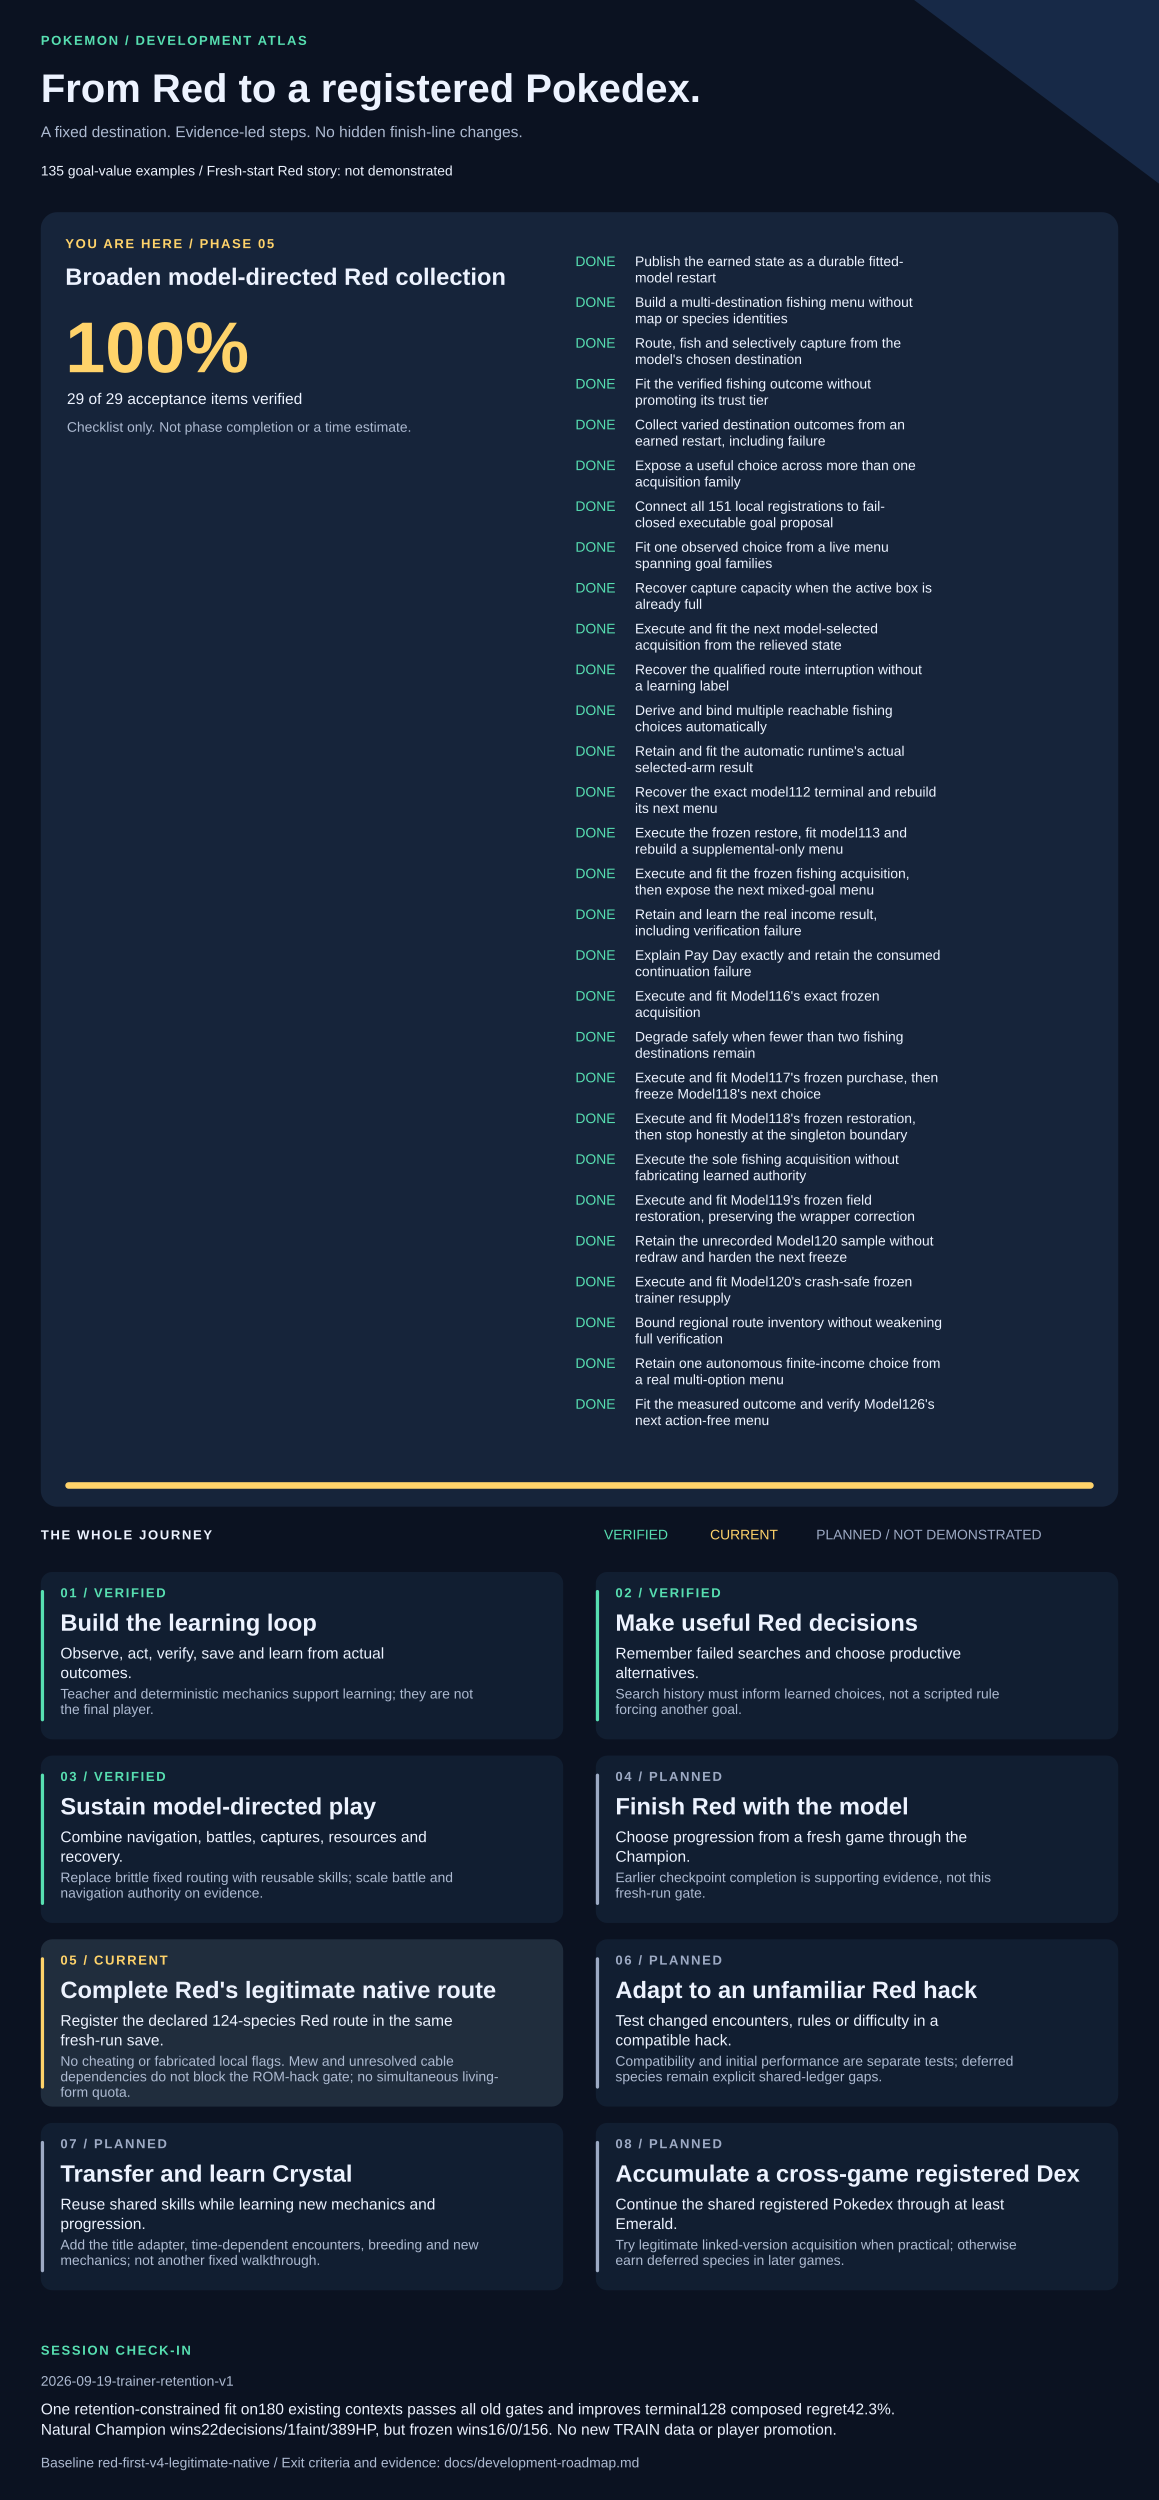
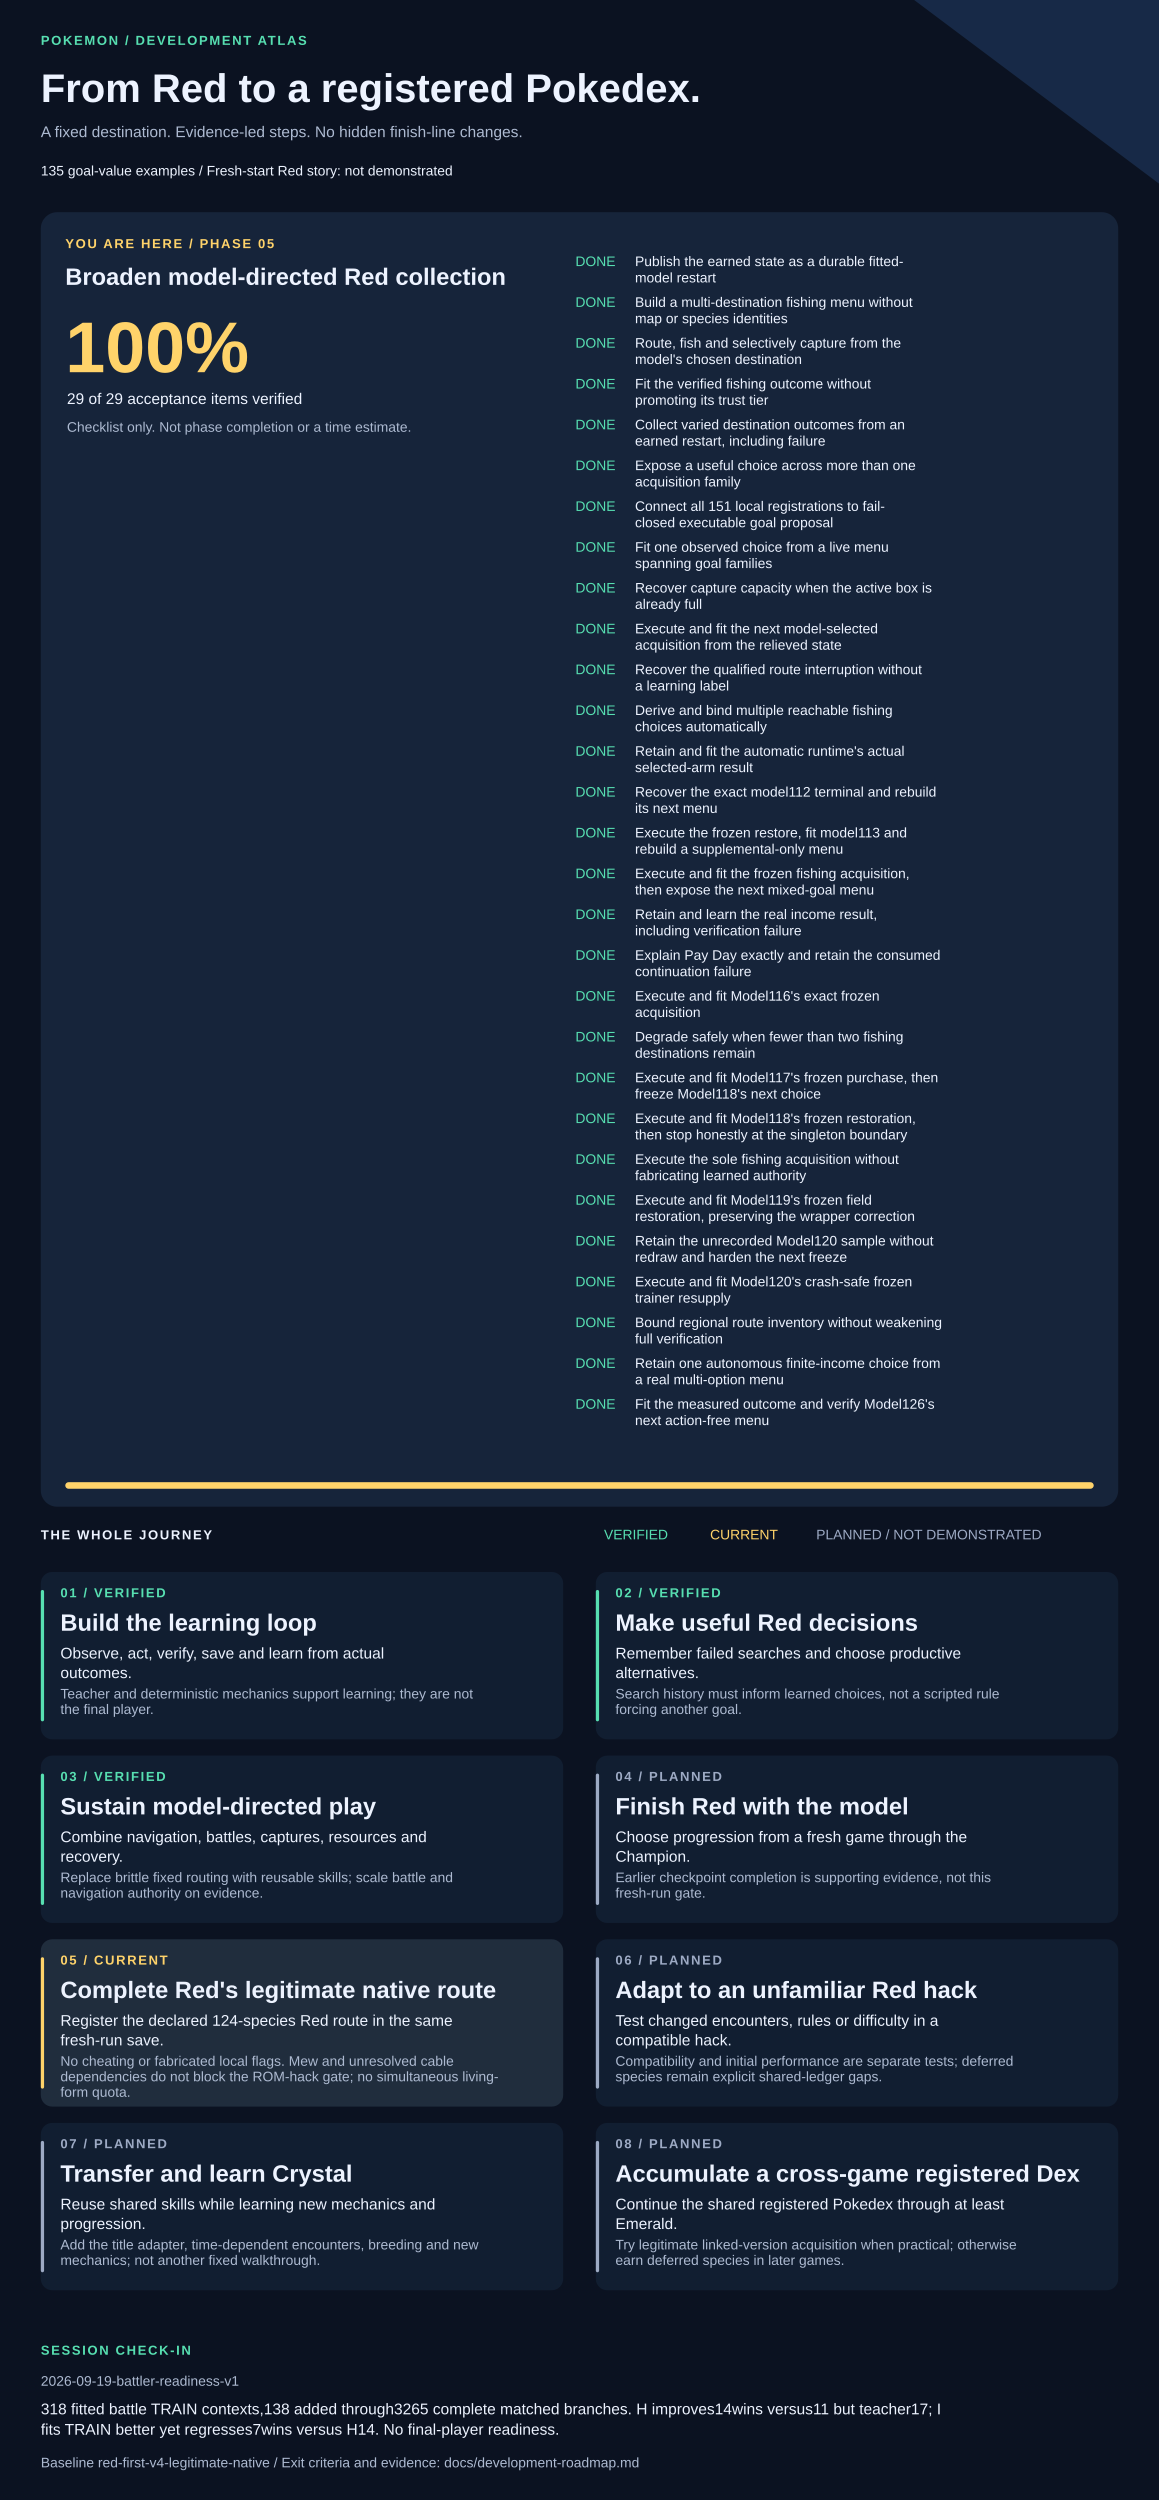
<svg xmlns="http://www.w3.org/2000/svg" width="1420" height="3063" viewBox="0 0 1420 3063" role="img" aria-labelledby="title description">
  <style>text{font-family:Arial,Helvetica,sans-serif;fill:#edf3ff}.muted{fill:#adbad1}.eyebrow{font-size:16px;letter-spacing:2px;font-weight:bold}.heading{font-size:29px;font-weight:bold}.body{font-size:19px}.small{font-size:17px}</style>
  <rect width="1420" height="3063" fill="#0b1221" />
  <path d="M1120 0H1420V225Z" fill="#172947" />
  <text x="50" y="55" class="eyebrow" style="fill:#57dfb1">POKEMON / DEVELOPMENT ATLAS</text>
  <text x="50" y="125" style="font-size:49px;font-weight:bold">From Red to a registered Pokedex.</text>
  <text x="50" y="168" class="body muted">A fixed destination. Evidence-led steps. No hidden finish-line changes.</text>
  <text x="50" y="215" class="small">135 goal-value examples  /  Fresh-start Red story: not demonstrated</text>
  <rect x="50" y="260" width="1320" height="1586" rx="20" fill="#16243a" />
  <text x="80" y="304" class="eyebrow" style="fill:#ffd36a">YOU ARE HERE / PHASE 05</text>
  <text x="80" y="349" class="heading">Broaden model-directed Red collection</text>
  <text x="80" y="456" style="font-size:88px;font-weight:bold;fill:#ffd36a">100%</text>
  <text x="82" y="495" class="body">29 of 29 acceptance items verified</text>
  <text x="82" y="529" class="small muted">Checklist only. Not phase completion or a time estimate.</text>
  <text x="705" y="326" class="small" style="fill:#57dfb1">DONE</text>
  <text x="778" y="326" class="small">Publish the earned state as a durable fitted-</text>
  <text x="778" y="346" class="small">model restart</text>
  <text x="705" y="376" class="small" style="fill:#57dfb1">DONE</text>
  <text x="778" y="376" class="small">Build a multi-destination fishing menu without</text>
  <text x="778" y="396" class="small">map or species identities</text>
  <text x="705" y="426" class="small" style="fill:#57dfb1">DONE</text>
  <text x="778" y="426" class="small">Route, fish and selectively capture from the</text>
  <text x="778" y="446" class="small">model's chosen destination</text>
  <text x="705" y="476" class="small" style="fill:#57dfb1">DONE</text>
  <text x="778" y="476" class="small">Fit the verified fishing outcome without</text>
  <text x="778" y="496" class="small">promoting its trust tier</text>
  <text x="705" y="526" class="small" style="fill:#57dfb1">DONE</text>
  <text x="778" y="526" class="small">Collect varied destination outcomes from an</text>
  <text x="778" y="546" class="small">earned restart, including failure</text>
  <text x="705" y="576" class="small" style="fill:#57dfb1">DONE</text>
  <text x="778" y="576" class="small">Expose a useful choice across more than one</text>
  <text x="778" y="596" class="small">acquisition family</text>
  <text x="705" y="626" class="small" style="fill:#57dfb1">DONE</text>
  <text x="778" y="626" class="small">Connect all 151 local registrations to fail-</text>
  <text x="778" y="646" class="small">closed executable goal proposal</text>
  <text x="705" y="676" class="small" style="fill:#57dfb1">DONE</text>
  <text x="778" y="676" class="small">Fit one observed choice from a live menu</text>
  <text x="778" y="696" class="small">spanning goal families</text>
  <text x="705" y="726" class="small" style="fill:#57dfb1">DONE</text>
  <text x="778" y="726" class="small">Recover capture capacity when the active box is</text>
  <text x="778" y="746" class="small">already full</text>
  <text x="705" y="776" class="small" style="fill:#57dfb1">DONE</text>
  <text x="778" y="776" class="small">Execute and fit the next model-selected</text>
  <text x="778" y="796" class="small">acquisition from the relieved state</text>
  <text x="705" y="826" class="small" style="fill:#57dfb1">DONE</text>
  <text x="778" y="826" class="small">Recover the qualified route interruption without</text>
  <text x="778" y="846" class="small">a learning label</text>
  <text x="705" y="876" class="small" style="fill:#57dfb1">DONE</text>
  <text x="778" y="876" class="small">Derive and bind multiple reachable fishing</text>
  <text x="778" y="896" class="small">choices automatically</text>
  <text x="705" y="926" class="small" style="fill:#57dfb1">DONE</text>
  <text x="778" y="926" class="small">Retain and fit the automatic runtime's actual</text>
  <text x="778" y="946" class="small">selected-arm result</text>
  <text x="705" y="976" class="small" style="fill:#57dfb1">DONE</text>
  <text x="778" y="976" class="small">Recover the exact model112 terminal and rebuild</text>
  <text x="778" y="996" class="small">its next menu</text>
  <text x="705" y="1026" class="small" style="fill:#57dfb1">DONE</text>
  <text x="778" y="1026" class="small">Execute the frozen restore, fit model113 and</text>
  <text x="778" y="1046" class="small">rebuild a supplemental-only menu</text>
  <text x="705" y="1076" class="small" style="fill:#57dfb1">DONE</text>
  <text x="778" y="1076" class="small">Execute and fit the frozen fishing acquisition,</text>
  <text x="778" y="1096" class="small">then expose the next mixed-goal menu</text>
  <text x="705" y="1126" class="small" style="fill:#57dfb1">DONE</text>
  <text x="778" y="1126" class="small">Retain and learn the real income result,</text>
  <text x="778" y="1146" class="small">including verification failure</text>
  <text x="705" y="1176" class="small" style="fill:#57dfb1">DONE</text>
  <text x="778" y="1176" class="small">Explain Pay Day exactly and retain the consumed</text>
  <text x="778" y="1196" class="small">continuation failure</text>
  <text x="705" y="1226" class="small" style="fill:#57dfb1">DONE</text>
  <text x="778" y="1226" class="small">Execute and fit Model116's exact frozen</text>
  <text x="778" y="1246" class="small">acquisition</text>
  <text x="705" y="1276" class="small" style="fill:#57dfb1">DONE</text>
  <text x="778" y="1276" class="small">Degrade safely when fewer than two fishing</text>
  <text x="778" y="1296" class="small">destinations remain</text>
  <text x="705" y="1326" class="small" style="fill:#57dfb1">DONE</text>
  <text x="778" y="1326" class="small">Execute and fit Model117's frozen purchase, then</text>
  <text x="778" y="1346" class="small">freeze Model118's next choice</text>
  <text x="705" y="1376" class="small" style="fill:#57dfb1">DONE</text>
  <text x="778" y="1376" class="small">Execute and fit Model118's frozen restoration,</text>
  <text x="778" y="1396" class="small">then stop honestly at the singleton boundary</text>
  <text x="705" y="1426" class="small" style="fill:#57dfb1">DONE</text>
  <text x="778" y="1426" class="small">Execute the sole fishing acquisition without</text>
  <text x="778" y="1446" class="small">fabricating learned authority</text>
  <text x="705" y="1476" class="small" style="fill:#57dfb1">DONE</text>
  <text x="778" y="1476" class="small">Execute and fit Model119's frozen field</text>
  <text x="778" y="1496" class="small">restoration, preserving the wrapper correction</text>
  <text x="705" y="1526" class="small" style="fill:#57dfb1">DONE</text>
  <text x="778" y="1526" class="small">Retain the unrecorded Model120 sample without</text>
  <text x="778" y="1546" class="small">redraw and harden the next freeze</text>
  <text x="705" y="1576" class="small" style="fill:#57dfb1">DONE</text>
  <text x="778" y="1576" class="small">Execute and fit Model120's crash-safe frozen</text>
  <text x="778" y="1596" class="small">trainer resupply</text>
  <text x="705" y="1626" class="small" style="fill:#57dfb1">DONE</text>
  <text x="778" y="1626" class="small">Bound regional route inventory without weakening</text>
  <text x="778" y="1646" class="small">full verification</text>
  <text x="705" y="1676" class="small" style="fill:#57dfb1">DONE</text>
  <text x="778" y="1676" class="small">Retain one autonomous finite-income choice from</text>
  <text x="778" y="1696" class="small">a real multi-option menu</text>
  <text x="705" y="1726" class="small" style="fill:#57dfb1">DONE</text>
  <text x="778" y="1726" class="small">Fit the measured outcome and verify Model126's</text>
  <text x="778" y="1746" class="small">next action-free menu</text>
  <rect x="80" y="1816" width="1260" height="8" rx="4" fill="#293b55" />
  <rect x="80" y="1816" width="1260" height="8" rx="4" fill="#ffd36a" />
  <text x="50" y="1886" class="eyebrow">THE WHOLE JOURNEY</text>
  <text x="740" y="1886" class="small" style="fill:#57dfb1">VERIFIED</text>
  <text x="870" y="1886" class="small" style="fill:#ffd36a">CURRENT</text>
  <text x="1000" y="1886" class="small" style="fill:#9daac4">PLANNED / NOT DEMONSTRATED</text>
  <rect x="50" y="1926" width="640" height="205" rx="14" fill="#111e31" />
  <rect x="50" y="1948" width="4" height="161" rx="2" fill="#57dfb1" />
  <text x="74" y="1957" class="eyebrow" style="fill:#57dfb1">01 / VERIFIED</text>
  <text x="74" y="1998" class="heading">Build the learning loop</text>
  <text x="74" y="2032" class="body">Observe, act, verify, save and learn from actual</text>
  <text x="74" y="2056" class="body">outcomes.</text>
  <text x="74" y="2081" class="small muted">Teacher and deterministic mechanics support learning; they are not</text>
  <text x="74" y="2100" class="small muted">the final player.</text>
  <rect x="730" y="1926" width="640" height="205" rx="14" fill="#111e31" />
  <rect x="730" y="1948" width="4" height="161" rx="2" fill="#57dfb1" />
  <text x="754" y="1957" class="eyebrow" style="fill:#57dfb1">02 / VERIFIED</text>
  <text x="754" y="1998" class="heading">Make useful Red decisions</text>
  <text x="754" y="2032" class="body">Remember failed searches and choose productive</text>
  <text x="754" y="2056" class="body">alternatives.</text>
  <text x="754" y="2081" class="small muted">Search history must inform learned choices, not a scripted rule</text>
  <text x="754" y="2100" class="small muted">forcing another goal.</text>
  <rect x="50" y="2151" width="640" height="205" rx="14" fill="#111e31" />
  <rect x="50" y="2173" width="4" height="161" rx="2" fill="#57dfb1" />
  <text x="74" y="2182" class="eyebrow" style="fill:#57dfb1">03 / VERIFIED</text>
  <text x="74" y="2223" class="heading">Sustain model-directed play</text>
  <text x="74" y="2257" class="body">Combine navigation, battles, captures, resources and</text>
  <text x="74" y="2281" class="body">recovery.</text>
  <text x="74" y="2306" class="small muted">Replace brittle fixed routing with reusable skills; scale battle and</text>
  <text x="74" y="2325" class="small muted">navigation authority on evidence.</text>
  <rect x="730" y="2151" width="640" height="205" rx="14" fill="#111e31" />
  <rect x="730" y="2173" width="4" height="161" rx="2" fill="#9daac4" />
  <text x="754" y="2182" class="eyebrow" style="fill:#9daac4">04 / PLANNED</text>
  <text x="754" y="2223" class="heading">Finish Red with the model</text>
  <text x="754" y="2257" class="body">Choose progression from a fresh game through the</text>
  <text x="754" y="2281" class="body">Champion.</text>
  <text x="754" y="2306" class="small muted">Earlier checkpoint completion is supporting evidence, not this</text>
  <text x="754" y="2325" class="small muted">fresh-run gate.</text>
  <rect x="50" y="2376" width="640" height="205" rx="14" fill="#202d3d" />
  <rect x="50" y="2398" width="4" height="161" rx="2" fill="#ffd36a" />
  <text x="74" y="2407" class="eyebrow" style="fill:#ffd36a">05 / CURRENT</text>
  <text x="74" y="2448" class="heading">Complete Red's legitimate native route</text>
  <text x="74" y="2482" class="body">Register the declared 124-species Red route in the same</text>
  <text x="74" y="2506" class="body">fresh-run save.</text>
  <text x="74" y="2531" class="small muted">No cheating or fabricated local flags. Mew and unresolved cable</text>
  <text x="74" y="2550" class="small muted">dependencies do not block the ROM-hack gate; no simultaneous living-</text>
  <text x="74" y="2569" class="small muted">form quota.</text>
  <rect x="730" y="2376" width="640" height="205" rx="14" fill="#111e31" />
  <rect x="730" y="2398" width="4" height="161" rx="2" fill="#9daac4" />
  <text x="754" y="2407" class="eyebrow" style="fill:#9daac4">06 / PLANNED</text>
  <text x="754" y="2448" class="heading">Adapt to an unfamiliar Red hack</text>
  <text x="754" y="2482" class="body">Test changed encounters, rules or difficulty in a</text>
  <text x="754" y="2506" class="body">compatible hack.</text>
  <text x="754" y="2531" class="small muted">Compatibility and initial performance are separate tests; deferred</text>
  <text x="754" y="2550" class="small muted">species remain explicit shared-ledger gaps.</text>
  <rect x="50" y="2601" width="640" height="205" rx="14" fill="#111e31" />
  <rect x="50" y="2623" width="4" height="161" rx="2" fill="#9daac4" />
  <text x="74" y="2632" class="eyebrow" style="fill:#9daac4">07 / PLANNED</text>
  <text x="74" y="2673" class="heading">Transfer and learn Crystal</text>
  <text x="74" y="2707" class="body">Reuse shared skills while learning new mechanics and</text>
  <text x="74" y="2731" class="body">progression.</text>
  <text x="74" y="2756" class="small muted">Add the title adapter, time-dependent encounters, breeding and new</text>
  <text x="74" y="2775" class="small muted">mechanics; not another fixed walkthrough.</text>
  <rect x="730" y="2601" width="640" height="205" rx="14" fill="#111e31" />
  <rect x="730" y="2623" width="4" height="161" rx="2" fill="#9daac4" />
  <text x="754" y="2632" class="eyebrow" style="fill:#9daac4">08 / PLANNED</text>
  <text x="754" y="2673" class="heading">Accumulate a cross-game registered Dex</text>
  <text x="754" y="2707" class="body">Continue the shared registered Pokedex through at least</text>
  <text x="754" y="2731" class="body">Emerald.</text>
  <text x="754" y="2756" class="small muted">Try legitimate linked-version acquisition when practical; otherwise</text>
  <text x="754" y="2775" class="small muted">earn deferred species in later games.</text>
  <text x="50" y="2885" class="eyebrow" style="fill:#57dfb1">SESSION CHECK-IN</text>
-   <text x="50" y="2923" class="small muted">2026-09-19-trainer-retention-v1</text>
-   <text x="50" y="2958" class="body">One retention-constrained fit on180 existing contexts passes all old gates and improves terminal128 composed regret42.3%.</text>
-   <text x="50" y="2983" class="body">Natural Champion wins22decisions/1faint/389HP, but frozen wins16/0/156. No new TRAIN data or player promotion.</text>
+   <text x="50" y="2923" class="small muted">2026-09-19-battler-readiness-v1</text>
+   <text x="50" y="2958" class="body">318 fitted battle TRAIN contexts,138 added through3265 complete matched branches. H improves14wins versus11 but teacher17; I</text>
+   <text x="50" y="2983" class="body">fits TRAIN better yet regresses7wins versus H14. No final-player readiness.</text>
  <text x="50" y="3023" class="small muted">Baseline red-first-v4-legitimate-native / Exit criteria and evidence: docs/development-roadmap.md</text>
</svg>
